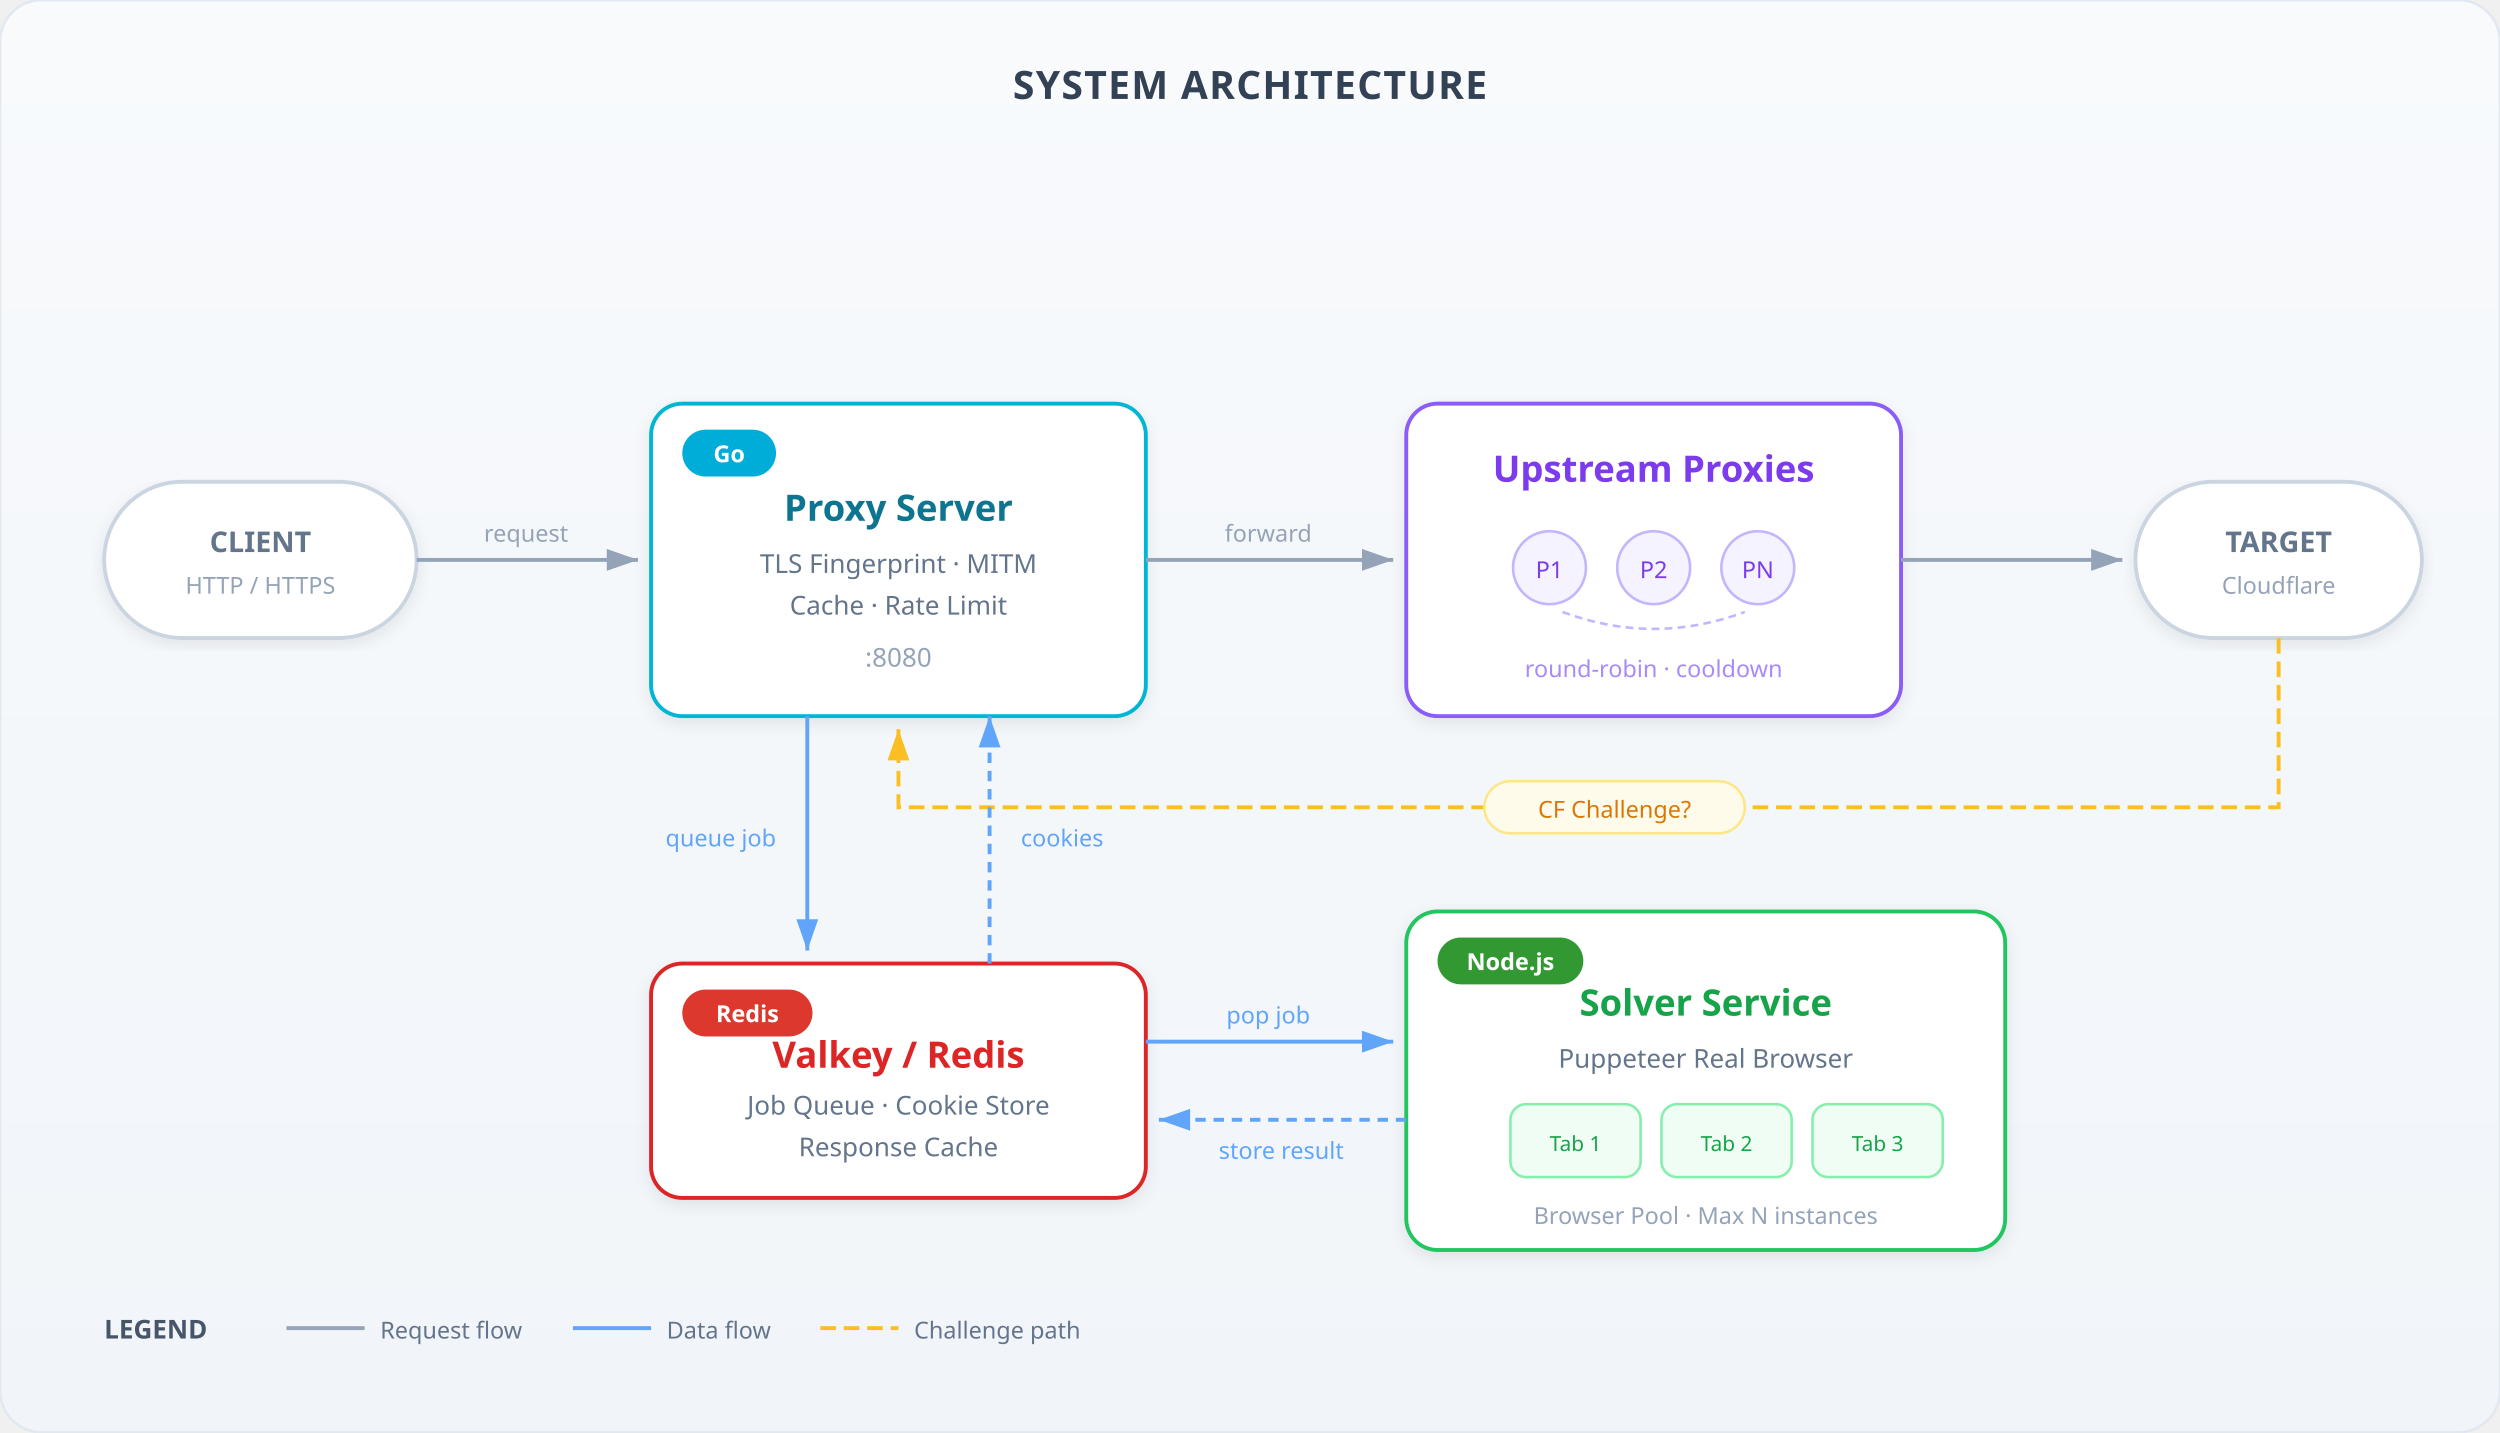
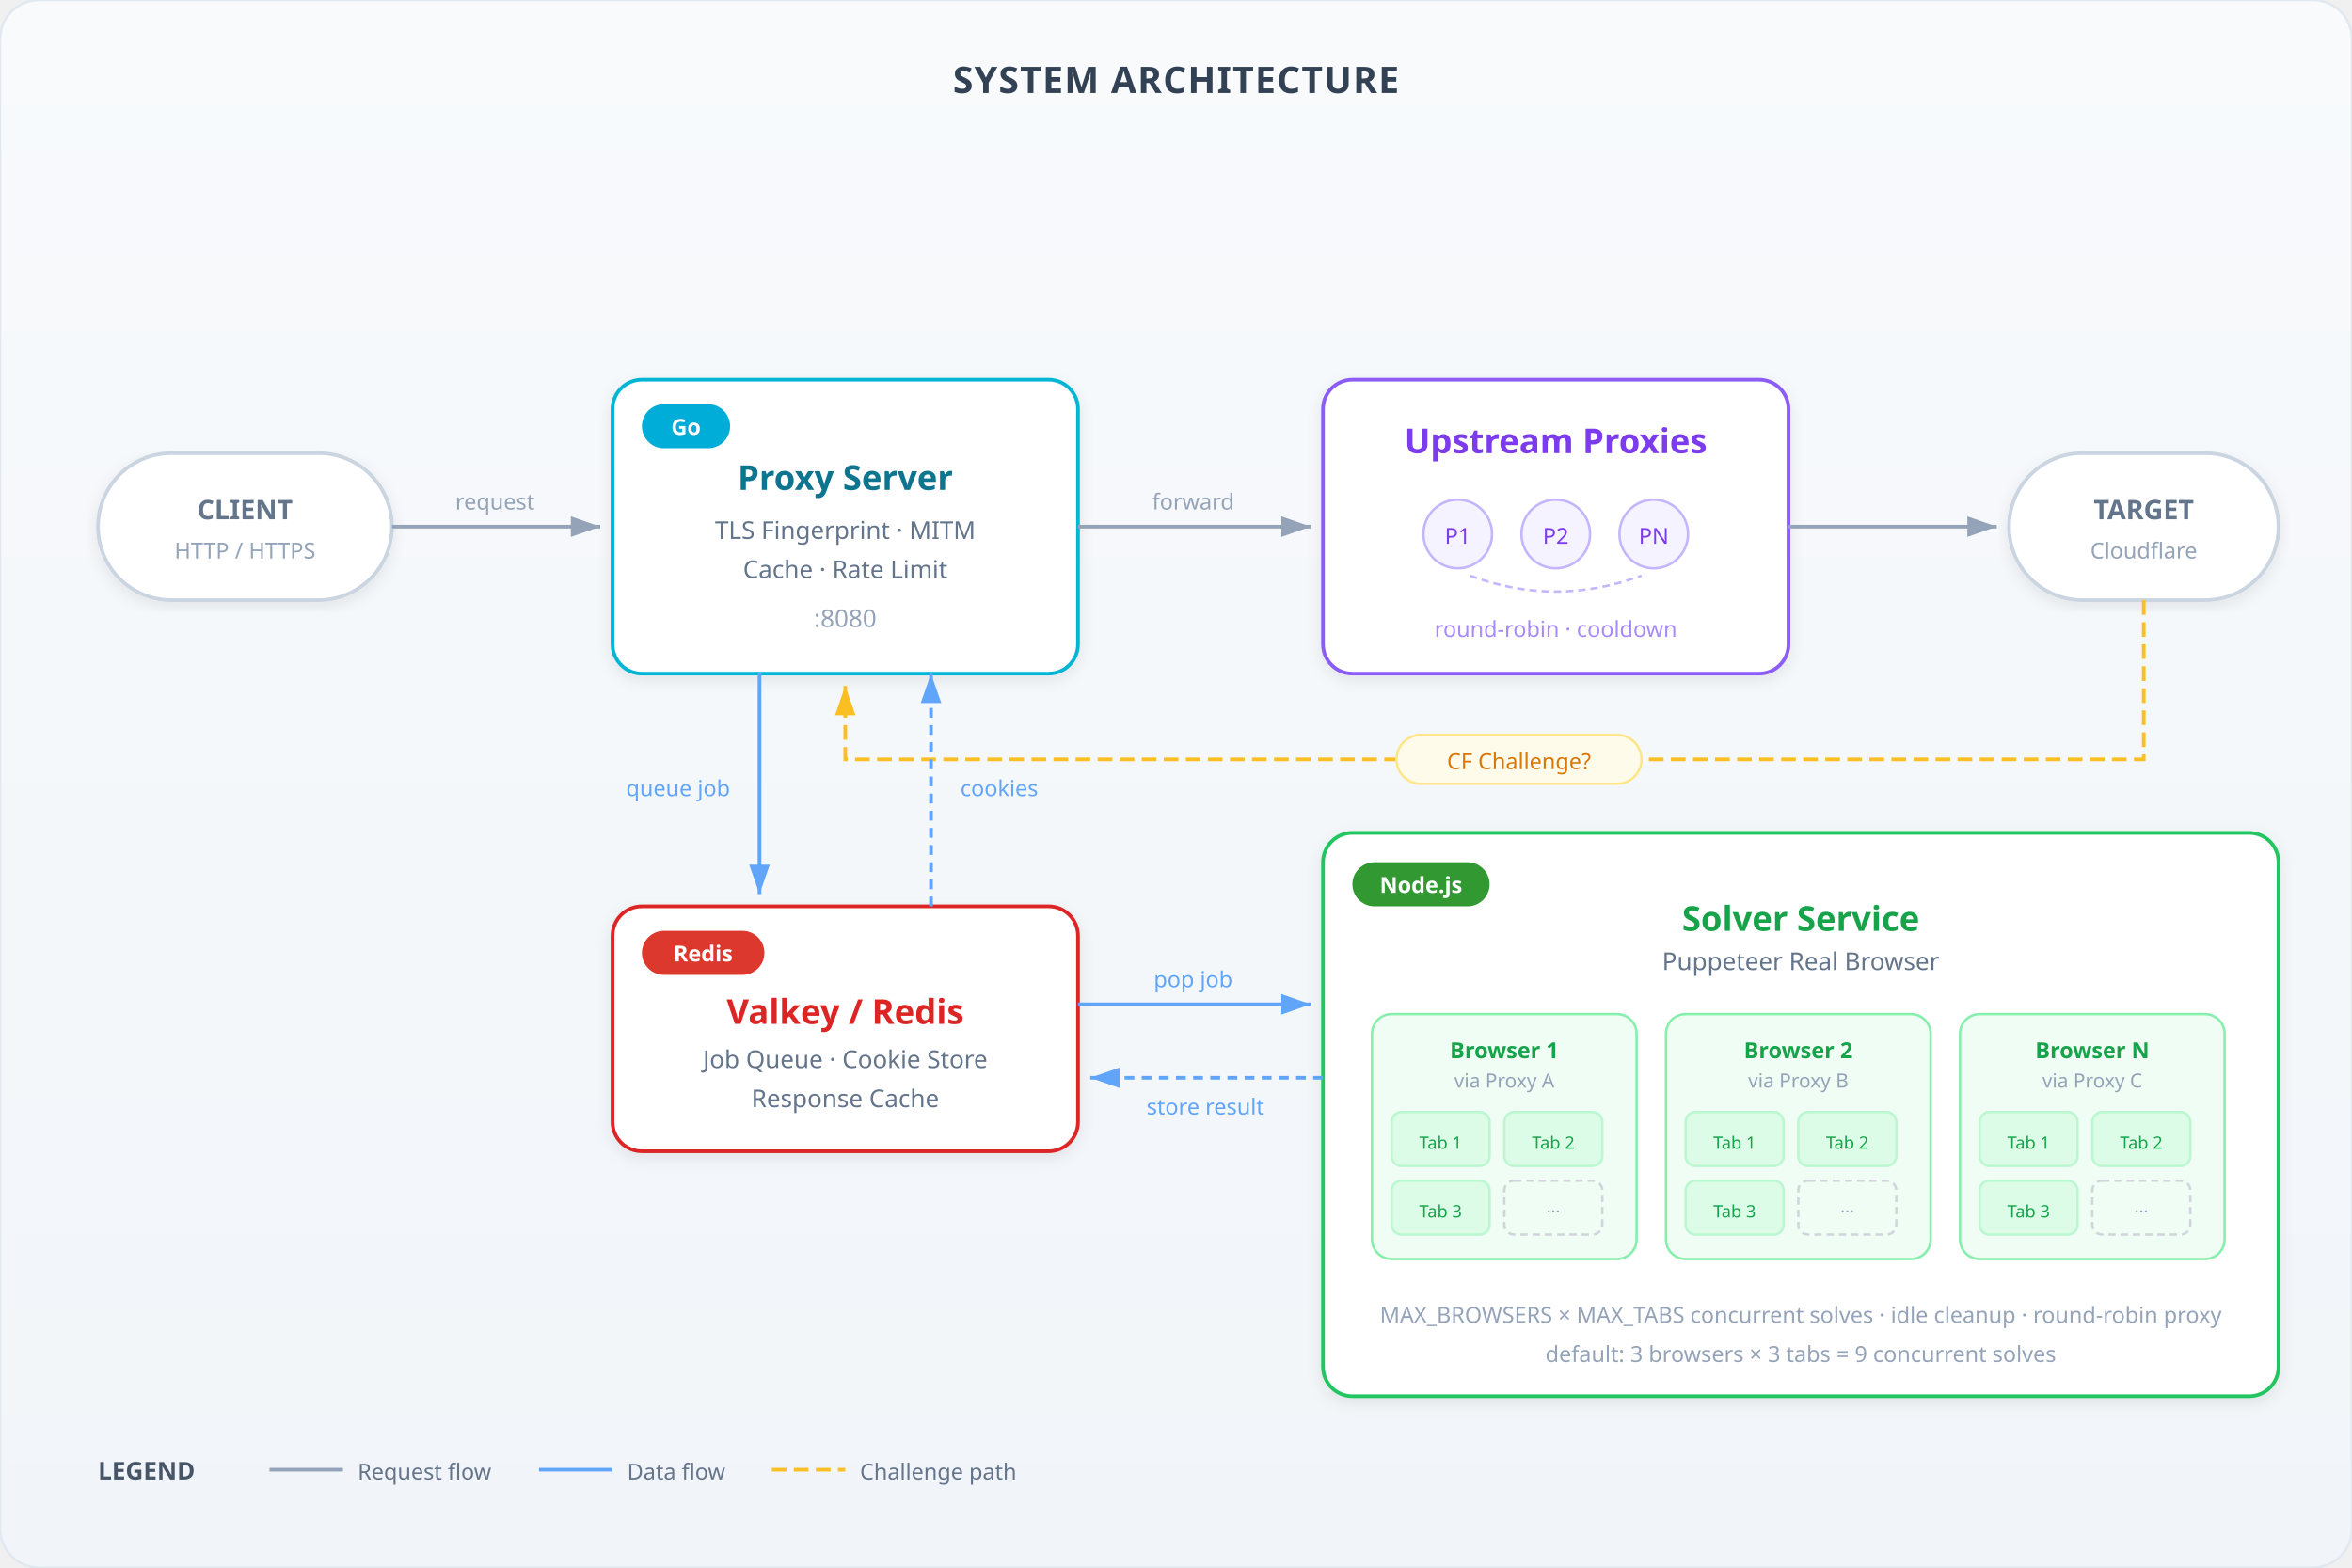
- <svg xmlns="http://www.w3.org/2000/svg" viewBox="0 0 960 550" font-family="'Segoe UI', system-ui, -apple-system, sans-serif">
+ <svg xmlns="http://www.w3.org/2000/svg" viewBox="0 0 960 640" font-family="'Segoe UI', system-ui, -apple-system, sans-serif">
  <defs>
    <filter id="shadow" x="-4%" y="-4%" width="108%" height="112%">
      <feDropShadow dx="0" dy="2" stdDeviation="3" flood-opacity="0.08" />
    </filter>
    <marker id="arrow" viewBox="0 0 10 7" refX="10" refY="3.5" markerWidth="8" markerHeight="6" orient="auto-start-reverse">
      <path d="M 0 0 L 10 3.5 L 0 7 z" fill="#94a3b8" />
    </marker>
    <marker id="arrow-blue" viewBox="0 0 10 7" refX="10" refY="3.5" markerWidth="8" markerHeight="6" orient="auto-start-reverse">
      <path d="M 0 0 L 10 3.5 L 0 7 z" fill="#60a5fa" />
    </marker>
    <marker id="arrow-amber" viewBox="0 0 10 7" refX="10" refY="3.5" markerWidth="8" markerHeight="6" orient="auto-start-reverse">
      <path d="M 0 0 L 10 3.5 L 0 7 z" fill="#fbbf24" />
    </marker>
    <linearGradient id="bg" x1="0" y1="0" x2="0" y2="1">
      <stop offset="0%" stop-color="#f8fafc" />
      <stop offset="100%" stop-color="#f1f5f9" />
    </linearGradient>
  </defs>
-   <rect width="960" height="550" rx="16" fill="url(#bg)" stroke="#e2e8f0" stroke-width="1" />
+   <rect width="960" height="640" rx="16" fill="url(#bg)" stroke="#e2e8f0" stroke-width="1" />
  <text x="480" y="38" text-anchor="middle" font-size="15" font-weight="600" fill="#334155" letter-spacing="0.5">SYSTEM ARCHITECTURE</text>
  <g filter="url(#shadow)">
    <rect x="40" y="185" width="120" height="60" rx="30" fill="#ffffff" stroke="#cbd5e1" stroke-width="1.5" />
    <text x="100" y="212" text-anchor="middle" font-size="11" font-weight="600" fill="#64748b">CLIENT</text>
    <text x="100" y="228" text-anchor="middle" font-size="9" fill="#94a3b8">HTTP / HTTPS</text>
  </g>
  <g filter="url(#shadow)">
    <rect x="250" y="155" width="190" height="120" rx="12" fill="#ffffff" stroke="#06b6d4" stroke-width="1.5" />
    <rect x="262" y="165" width="36" height="18" rx="9" fill="#00ADD8" />
    <text x="280" y="177.5" text-anchor="middle" font-size="9" font-weight="700" fill="#ffffff">Go</text>
    <text x="345" y="200" text-anchor="middle" font-size="14" font-weight="600" fill="#0e7490">Proxy Server</text>
    <text x="345" y="220" text-anchor="middle" font-size="10" fill="#64748b">TLS Fingerprint · MITM</text>
    <text x="345" y="236" text-anchor="middle" font-size="10" fill="#64748b">Cache · Rate Limit</text>
    <text x="345" y="256" text-anchor="middle" font-size="10" fill="#94a3b8">:8080</text>
  </g>
  <g filter="url(#shadow)">
    <rect x="540" y="155" width="190" height="120" rx="12" fill="#ffffff" stroke="#8b5cf6" stroke-width="1.5" />
    <text x="635" y="185" text-anchor="middle" font-size="14" font-weight="600" fill="#7c3aed">Upstream Proxies</text>
    <circle cx="595" cy="218" r="14" fill="#f5f3ff" stroke="#c4b5fd" stroke-width="1" />
    <text x="595" y="222" text-anchor="middle" font-size="9" fill="#7c3aed">P1</text>
    <circle cx="635" cy="218" r="14" fill="#f5f3ff" stroke="#c4b5fd" stroke-width="1" />
    <text x="635" y="222" text-anchor="middle" font-size="9" fill="#7c3aed">P2</text>
    <circle cx="675" cy="218" r="14" fill="#f5f3ff" stroke="#c4b5fd" stroke-width="1" />
    <text x="675" y="222" text-anchor="middle" font-size="9" fill="#7c3aed">PN</text>
    <path d="M 600 235 Q 635 248, 670 235" fill="none" stroke="#c4b5fd" stroke-width="1" stroke-dasharray="3,2" />
    <text x="635" y="260" text-anchor="middle" font-size="9" fill="#a78bfa">round-robin · cooldown</text>
  </g>
  <g filter="url(#shadow)">
    <rect x="820" y="185" width="110" height="60" rx="30" fill="#ffffff" stroke="#cbd5e1" stroke-width="1.5" />
    <text x="875" y="212" text-anchor="middle" font-size="11" font-weight="600" fill="#64748b">TARGET</text>
    <text x="875" y="228" text-anchor="middle" font-size="9" fill="#94a3b8">Cloudflare</text>
  </g>
  <g filter="url(#shadow)">
-     <rect x="250" y="370" width="190" height="90" rx="12" fill="#ffffff" stroke="#dc2626" stroke-width="1.5" />
+     <rect x="250" y="370" width="190" height="100" rx="12" fill="#ffffff" stroke="#dc2626" stroke-width="1.5" />
    <rect x="262" y="380" width="50" height="18" rx="9" fill="#DC382D" />
    <text x="287" y="392.5" text-anchor="middle" font-size="9" font-weight="700" fill="#ffffff">Redis</text>
-     <text x="345" y="410" text-anchor="middle" font-size="14" font-weight="600" fill="#dc2626">Valkey / Redis</text>
-     <text x="345" y="428" text-anchor="middle" font-size="10" fill="#64748b">Job Queue · Cookie Store</text>
-     <text x="345" y="444" text-anchor="middle" font-size="10" fill="#64748b">Response Cache</text>
+     <text x="345" y="418" text-anchor="middle" font-size="14" font-weight="600" fill="#dc2626">Valkey / Redis</text>
+     <text x="345" y="436" text-anchor="middle" font-size="10" fill="#64748b">Job Queue · Cookie Store</text>
+     <text x="345" y="452" text-anchor="middle" font-size="10" fill="#64748b">Response Cache</text>
  </g>
  <g filter="url(#shadow)">
-     <rect x="540" y="350" width="230" height="130" rx="12" fill="#ffffff" stroke="#22c55e" stroke-width="1.5" />
-     <rect x="552" y="360" width="56" height="18" rx="9" fill="#339933" />
-     <text x="580" y="372.5" text-anchor="middle" font-size="9" font-weight="700" fill="#ffffff">Node.js</text>
-     <text x="655" y="390" text-anchor="middle" font-size="14" font-weight="600" fill="#16a34a">Solver Service</text>
-     <text x="655" y="410" text-anchor="middle" font-size="10" fill="#64748b">Puppeteer Real Browser</text>
+     <rect x="540" y="340" width="390" height="230" rx="12" fill="#ffffff" stroke="#22c55e" stroke-width="1.5" />
+     <rect x="552" y="352" width="56" height="18" rx="9" fill="#339933" />
+     <text x="580" y="364.5" text-anchor="middle" font-size="9" font-weight="700" fill="#ffffff">Node.js</text>
+     <text x="735" y="380" text-anchor="middle" font-size="14" font-weight="600" fill="#16a34a">Solver Service</text>
+     <text x="735" y="396" text-anchor="middle" font-size="10" fill="#64748b">Puppeteer Real Browser</text>
    <g>
-       <rect x="580" y="424" width="50" height="28" rx="6" fill="#f0fdf4" stroke="#86efac" stroke-width="1" />
-       <text x="605" y="442" text-anchor="middle" font-size="8" fill="#16a34a">Tab 1</text>
+       <rect x="560" y="414" width="108" height="100" rx="8" fill="#f0fdf4" stroke="#86efac" stroke-width="1" />
+       <text x="614" y="432" text-anchor="middle" font-size="9" font-weight="600" fill="#16a34a">Browser 1</text>
+       <text x="614" y="444" text-anchor="middle" font-size="8" fill="#94a3b8">via Proxy A</text>
+       <rect x="568" y="454" width="40" height="22" rx="4" fill="#dcfce7" stroke="#bbf7d0" stroke-width="1" />
+       <text x="588" y="469" text-anchor="middle" font-size="7" fill="#16a34a">Tab 1</text>
+       <rect x="614" y="454" width="40" height="22" rx="4" fill="#dcfce7" stroke="#bbf7d0" stroke-width="1" />
+       <text x="634" y="469" text-anchor="middle" font-size="7" fill="#16a34a">Tab 2</text>
+       <rect x="568" y="482" width="40" height="22" rx="4" fill="#dcfce7" stroke="#bbf7d0" stroke-width="1" />
+       <text x="588" y="497" text-anchor="middle" font-size="7" fill="#16a34a">Tab 3</text>
+       <rect x="614" y="482" width="40" height="22" rx="4" fill="#f0fdf4" stroke="#d1d5db" stroke-width="1" stroke-dasharray="3,2" />
+       <text x="634" y="497" text-anchor="middle" font-size="7" fill="#94a3b8">···</text>
    </g>
    <g>
-       <rect x="638" y="424" width="50" height="28" rx="6" fill="#f0fdf4" stroke="#86efac" stroke-width="1" />
-       <text x="663" y="442" text-anchor="middle" font-size="8" fill="#16a34a">Tab 2</text>
+       <rect x="680" y="414" width="108" height="100" rx="8" fill="#f0fdf4" stroke="#86efac" stroke-width="1" />
+       <text x="734" y="432" text-anchor="middle" font-size="9" font-weight="600" fill="#16a34a">Browser 2</text>
+       <text x="734" y="444" text-anchor="middle" font-size="8" fill="#94a3b8">via Proxy B</text>
+       <rect x="688" y="454" width="40" height="22" rx="4" fill="#dcfce7" stroke="#bbf7d0" stroke-width="1" />
+       <text x="708" y="469" text-anchor="middle" font-size="7" fill="#16a34a">Tab 1</text>
+       <rect x="734" y="454" width="40" height="22" rx="4" fill="#dcfce7" stroke="#bbf7d0" stroke-width="1" />
+       <text x="754" y="469" text-anchor="middle" font-size="7" fill="#16a34a">Tab 2</text>
+       <rect x="688" y="482" width="40" height="22" rx="4" fill="#dcfce7" stroke="#bbf7d0" stroke-width="1" />
+       <text x="708" y="497" text-anchor="middle" font-size="7" fill="#16a34a">Tab 3</text>
+       <rect x="734" y="482" width="40" height="22" rx="4" fill="#f0fdf4" stroke="#d1d5db" stroke-width="1" stroke-dasharray="3,2" />
+       <text x="754" y="497" text-anchor="middle" font-size="7" fill="#94a3b8">···</text>
    </g>
    <g>
-       <rect x="696" y="424" width="50" height="28" rx="6" fill="#f0fdf4" stroke="#86efac" stroke-width="1" />
-       <text x="721" y="442" text-anchor="middle" font-size="8" fill="#16a34a">Tab 3</text>
+       <rect x="800" y="414" width="108" height="100" rx="8" fill="#f0fdf4" stroke="#86efac" stroke-width="1" />
+       <text x="854" y="432" text-anchor="middle" font-size="9" font-weight="600" fill="#16a34a">Browser N</text>
+       <text x="854" y="444" text-anchor="middle" font-size="8" fill="#94a3b8">via Proxy C</text>
+       <rect x="808" y="454" width="40" height="22" rx="4" fill="#dcfce7" stroke="#bbf7d0" stroke-width="1" />
+       <text x="828" y="469" text-anchor="middle" font-size="7" fill="#16a34a">Tab 1</text>
+       <rect x="854" y="454" width="40" height="22" rx="4" fill="#dcfce7" stroke="#bbf7d0" stroke-width="1" />
+       <text x="874" y="469" text-anchor="middle" font-size="7" fill="#16a34a">Tab 2</text>
+       <rect x="808" y="482" width="40" height="22" rx="4" fill="#dcfce7" stroke="#bbf7d0" stroke-width="1" />
+       <text x="828" y="497" text-anchor="middle" font-size="7" fill="#16a34a">Tab 3</text>
+       <rect x="854" y="482" width="40" height="22" rx="4" fill="#f0fdf4" stroke="#d1d5db" stroke-width="1" stroke-dasharray="3,2" />
+       <text x="874" y="497" text-anchor="middle" font-size="7" fill="#94a3b8">···</text>
    </g>
-     <text x="655" y="470" text-anchor="middle" font-size="9" fill="#94a3b8">Browser Pool · Max N instances</text>
+     <text x="735" y="540" text-anchor="middle" font-size="9" fill="#94a3b8">MAX_BROWSERS × MAX_TABS concurrent solves · idle cleanup · round-robin proxy</text>
+     <text x="735" y="556" text-anchor="middle" font-size="9" fill="#94a3b8">default: 3 browsers × 3 tabs = 9 concurrent solves</text>
  </g>
  <path d="M 160 215 L 245 215" fill="none" stroke="#94a3b8" stroke-width="1.5" marker-end="url(#arrow)" />
  <text x="202" y="208" text-anchor="middle" font-size="9" fill="#94a3b8">request</text>
  <path d="M 440 215 L 535 215" fill="none" stroke="#94a3b8" stroke-width="1.5" marker-end="url(#arrow)" />
  <text x="487" y="208" text-anchor="middle" font-size="9" fill="#94a3b8">forward</text>
  <path d="M 730 215 L 815 215" fill="none" stroke="#94a3b8" stroke-width="1.5" marker-end="url(#arrow)" />
  <path d="M 875 245 L 875 310 L 345 310 L 345 280" fill="none" stroke="#fbbf24" stroke-width="1.5" stroke-dasharray="6,3" marker-end="url(#arrow-amber)" />
  <rect x="570" y="300" width="100" height="20" rx="10" fill="#fffbeb" stroke="#fde68a" stroke-width="1" />
  <text x="620" y="314" text-anchor="middle" font-size="9" font-weight="500" fill="#d97706">CF Challenge?</text>
  <path d="M 310 275 L 310 365" fill="none" stroke="#60a5fa" stroke-width="1.5" marker-end="url(#arrow-blue)" />
  <text x="298" y="325" text-anchor="end" font-size="9" fill="#60a5fa">queue job</text>
  <path d="M 380 370 L 380 275" fill="none" stroke="#60a5fa" stroke-width="1.5" stroke-dasharray="4,3" marker-end="url(#arrow-blue)" />
  <text x="392" y="325" font-size="9" fill="#60a5fa">cookies</text>
-   <path d="M 440 400 L 535 400" fill="none" stroke="#60a5fa" stroke-width="1.5" marker-end="url(#arrow-blue)" />
-   <text x="487" y="393" text-anchor="middle" font-size="9" fill="#60a5fa">pop job</text>
-   <path d="M 540 430 L 445 430" fill="none" stroke="#60a5fa" stroke-width="1.5" stroke-dasharray="4,3" marker-end="url(#arrow-blue)" />
-   <text x="492" y="445" text-anchor="middle" font-size="9" fill="#60a5fa">store result</text>
-   <g transform="translate(40, 500)">
+   <path d="M 440 410 L 535 410" fill="none" stroke="#60a5fa" stroke-width="1.5" marker-end="url(#arrow-blue)" />
+   <text x="487" y="403" text-anchor="middle" font-size="9" fill="#60a5fa">pop job</text>
+   <path d="M 540 440 L 445 440" fill="none" stroke="#60a5fa" stroke-width="1.5" stroke-dasharray="4,3" marker-end="url(#arrow-blue)" />
+   <text x="492" y="455" text-anchor="middle" font-size="9" fill="#60a5fa">store result</text>
+   <g transform="translate(40, 590)">
    <text x="0" y="14" font-size="10" font-weight="600" fill="#475569">LEGEND</text>
    <line x1="70" y1="10" x2="100" y2="10" stroke="#94a3b8" stroke-width="1.5" />
    <text x="106" y="14" font-size="9" fill="#64748b">Request flow</text>
    <line x1="180" y1="10" x2="210" y2="10" stroke="#60a5fa" stroke-width="1.5" />
    <text x="216" y="14" font-size="9" fill="#64748b">Data flow</text>
    <line x1="275" y1="10" x2="305" y2="10" stroke="#fbbf24" stroke-width="1.5" stroke-dasharray="6,3" />
    <text x="311" y="14" font-size="9" fill="#64748b">Challenge path</text>
  </g>
</svg>
